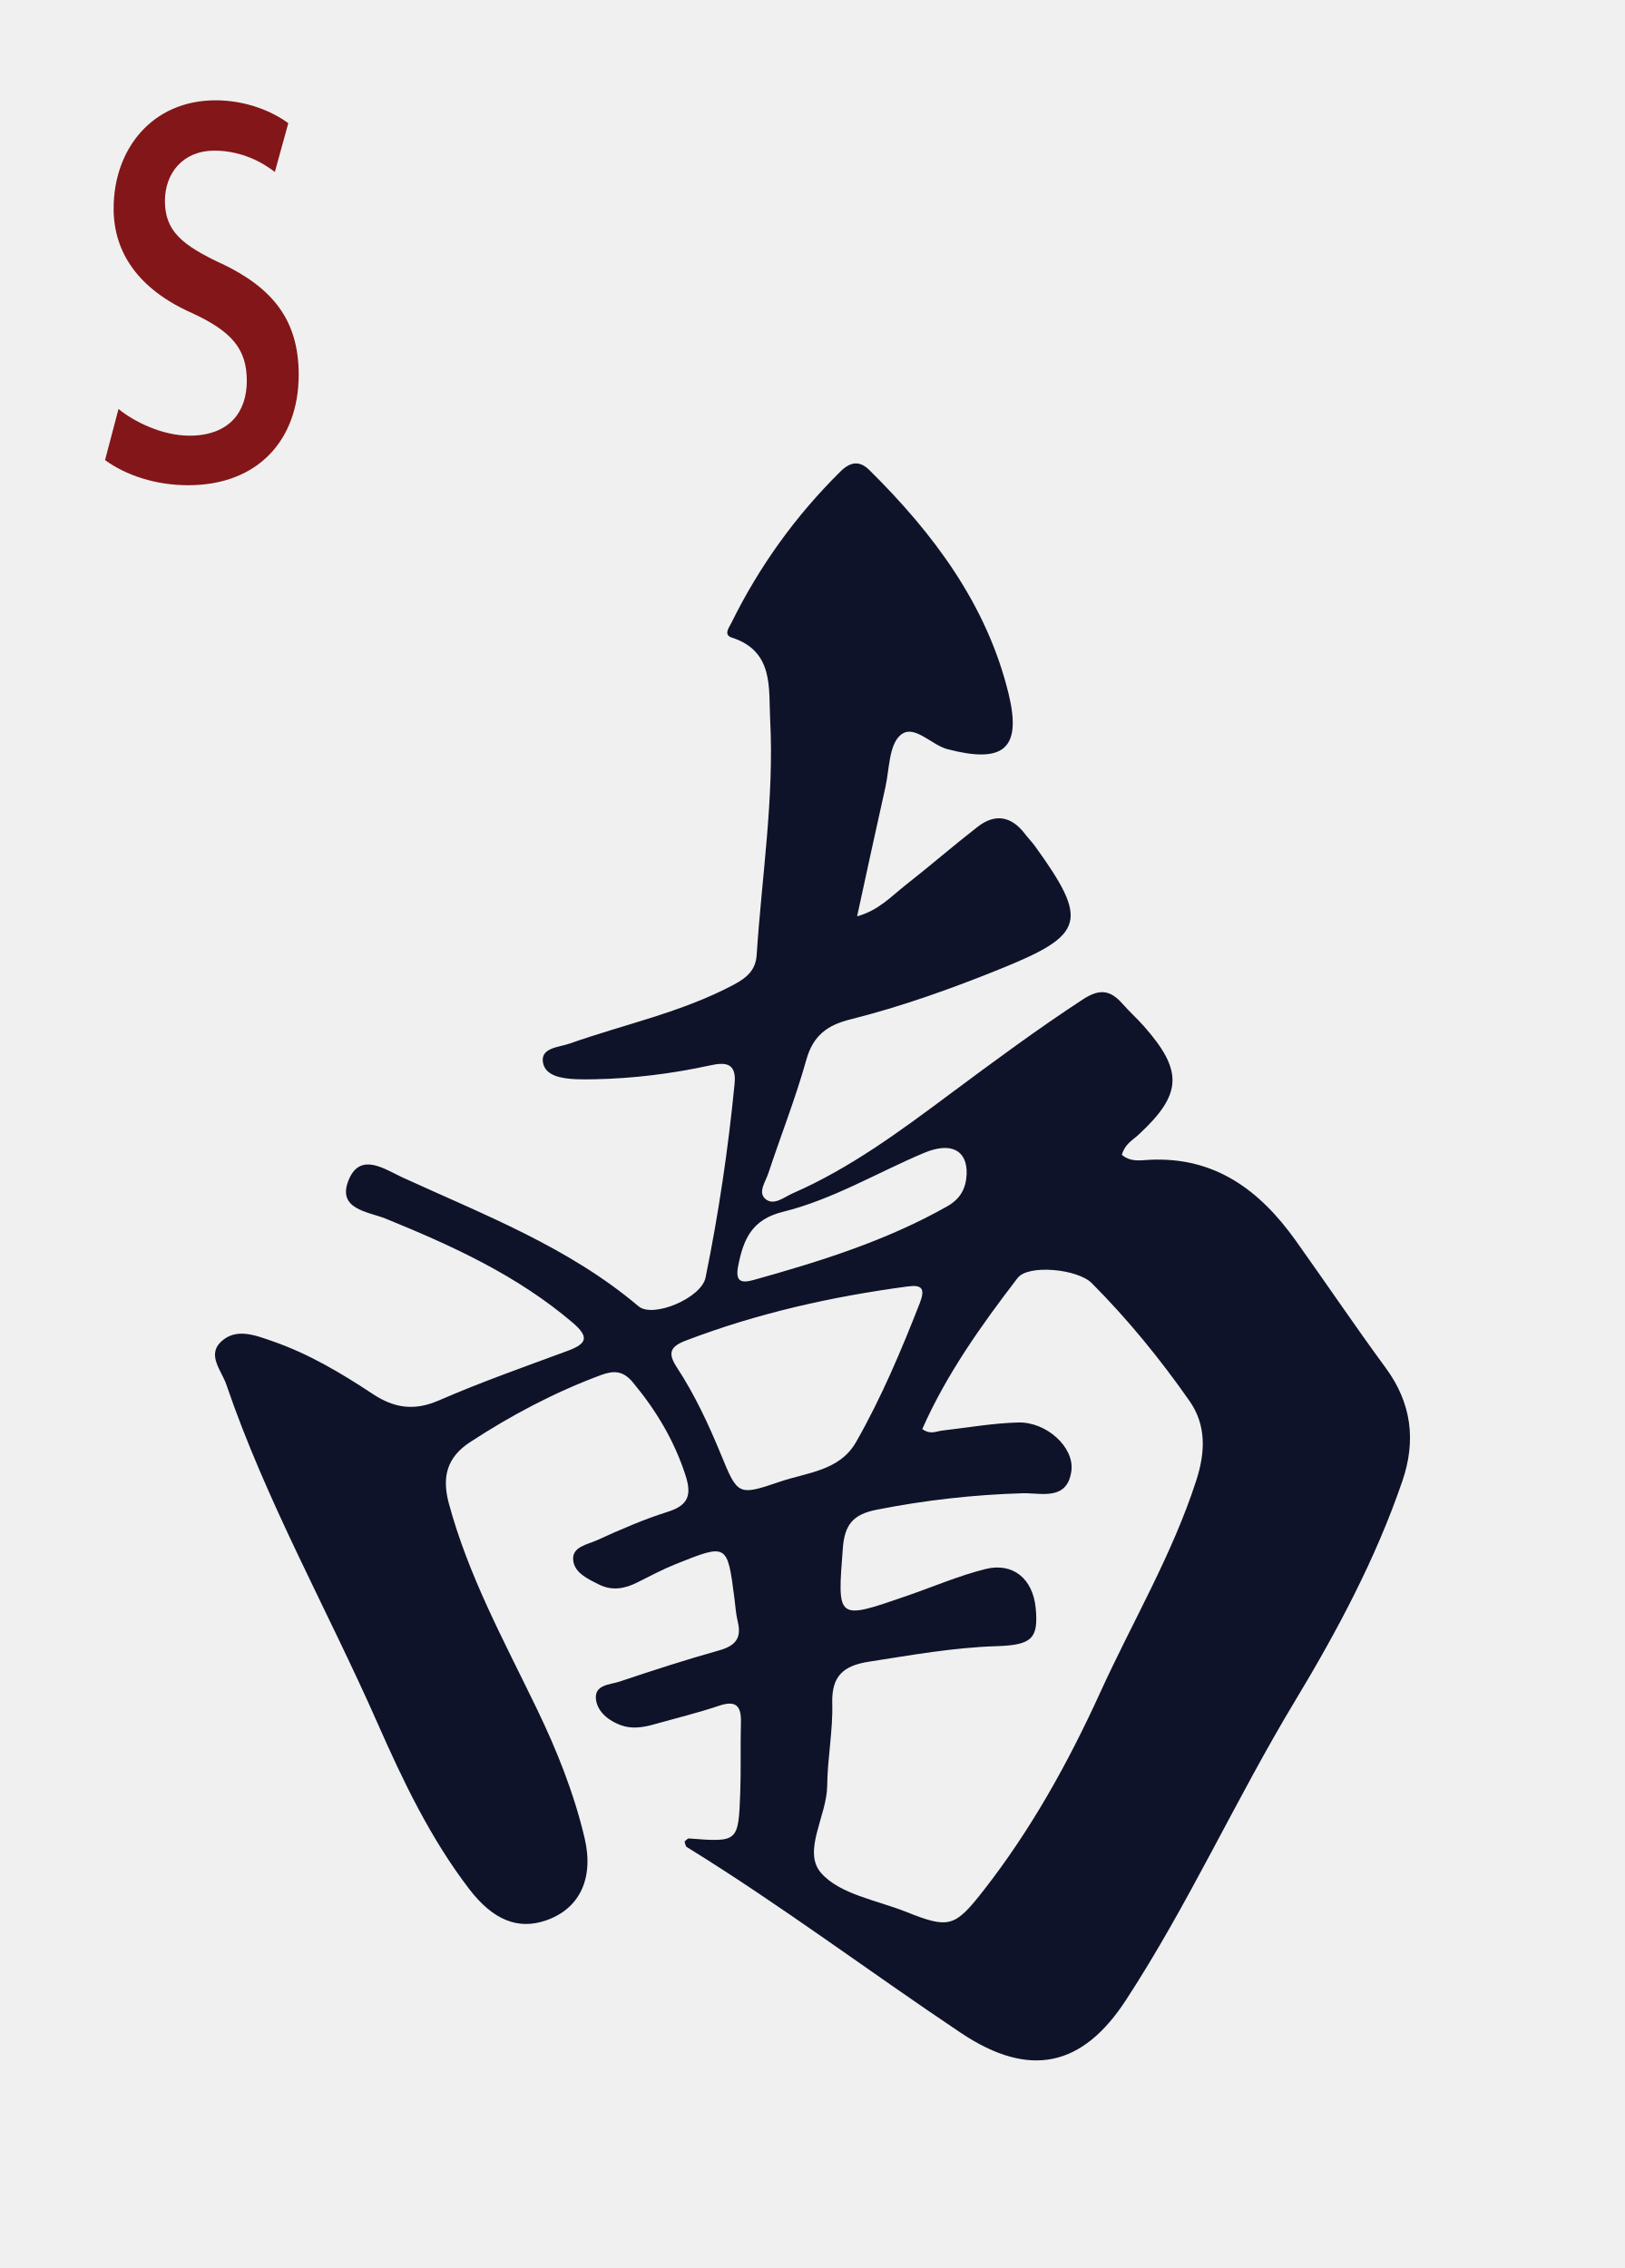
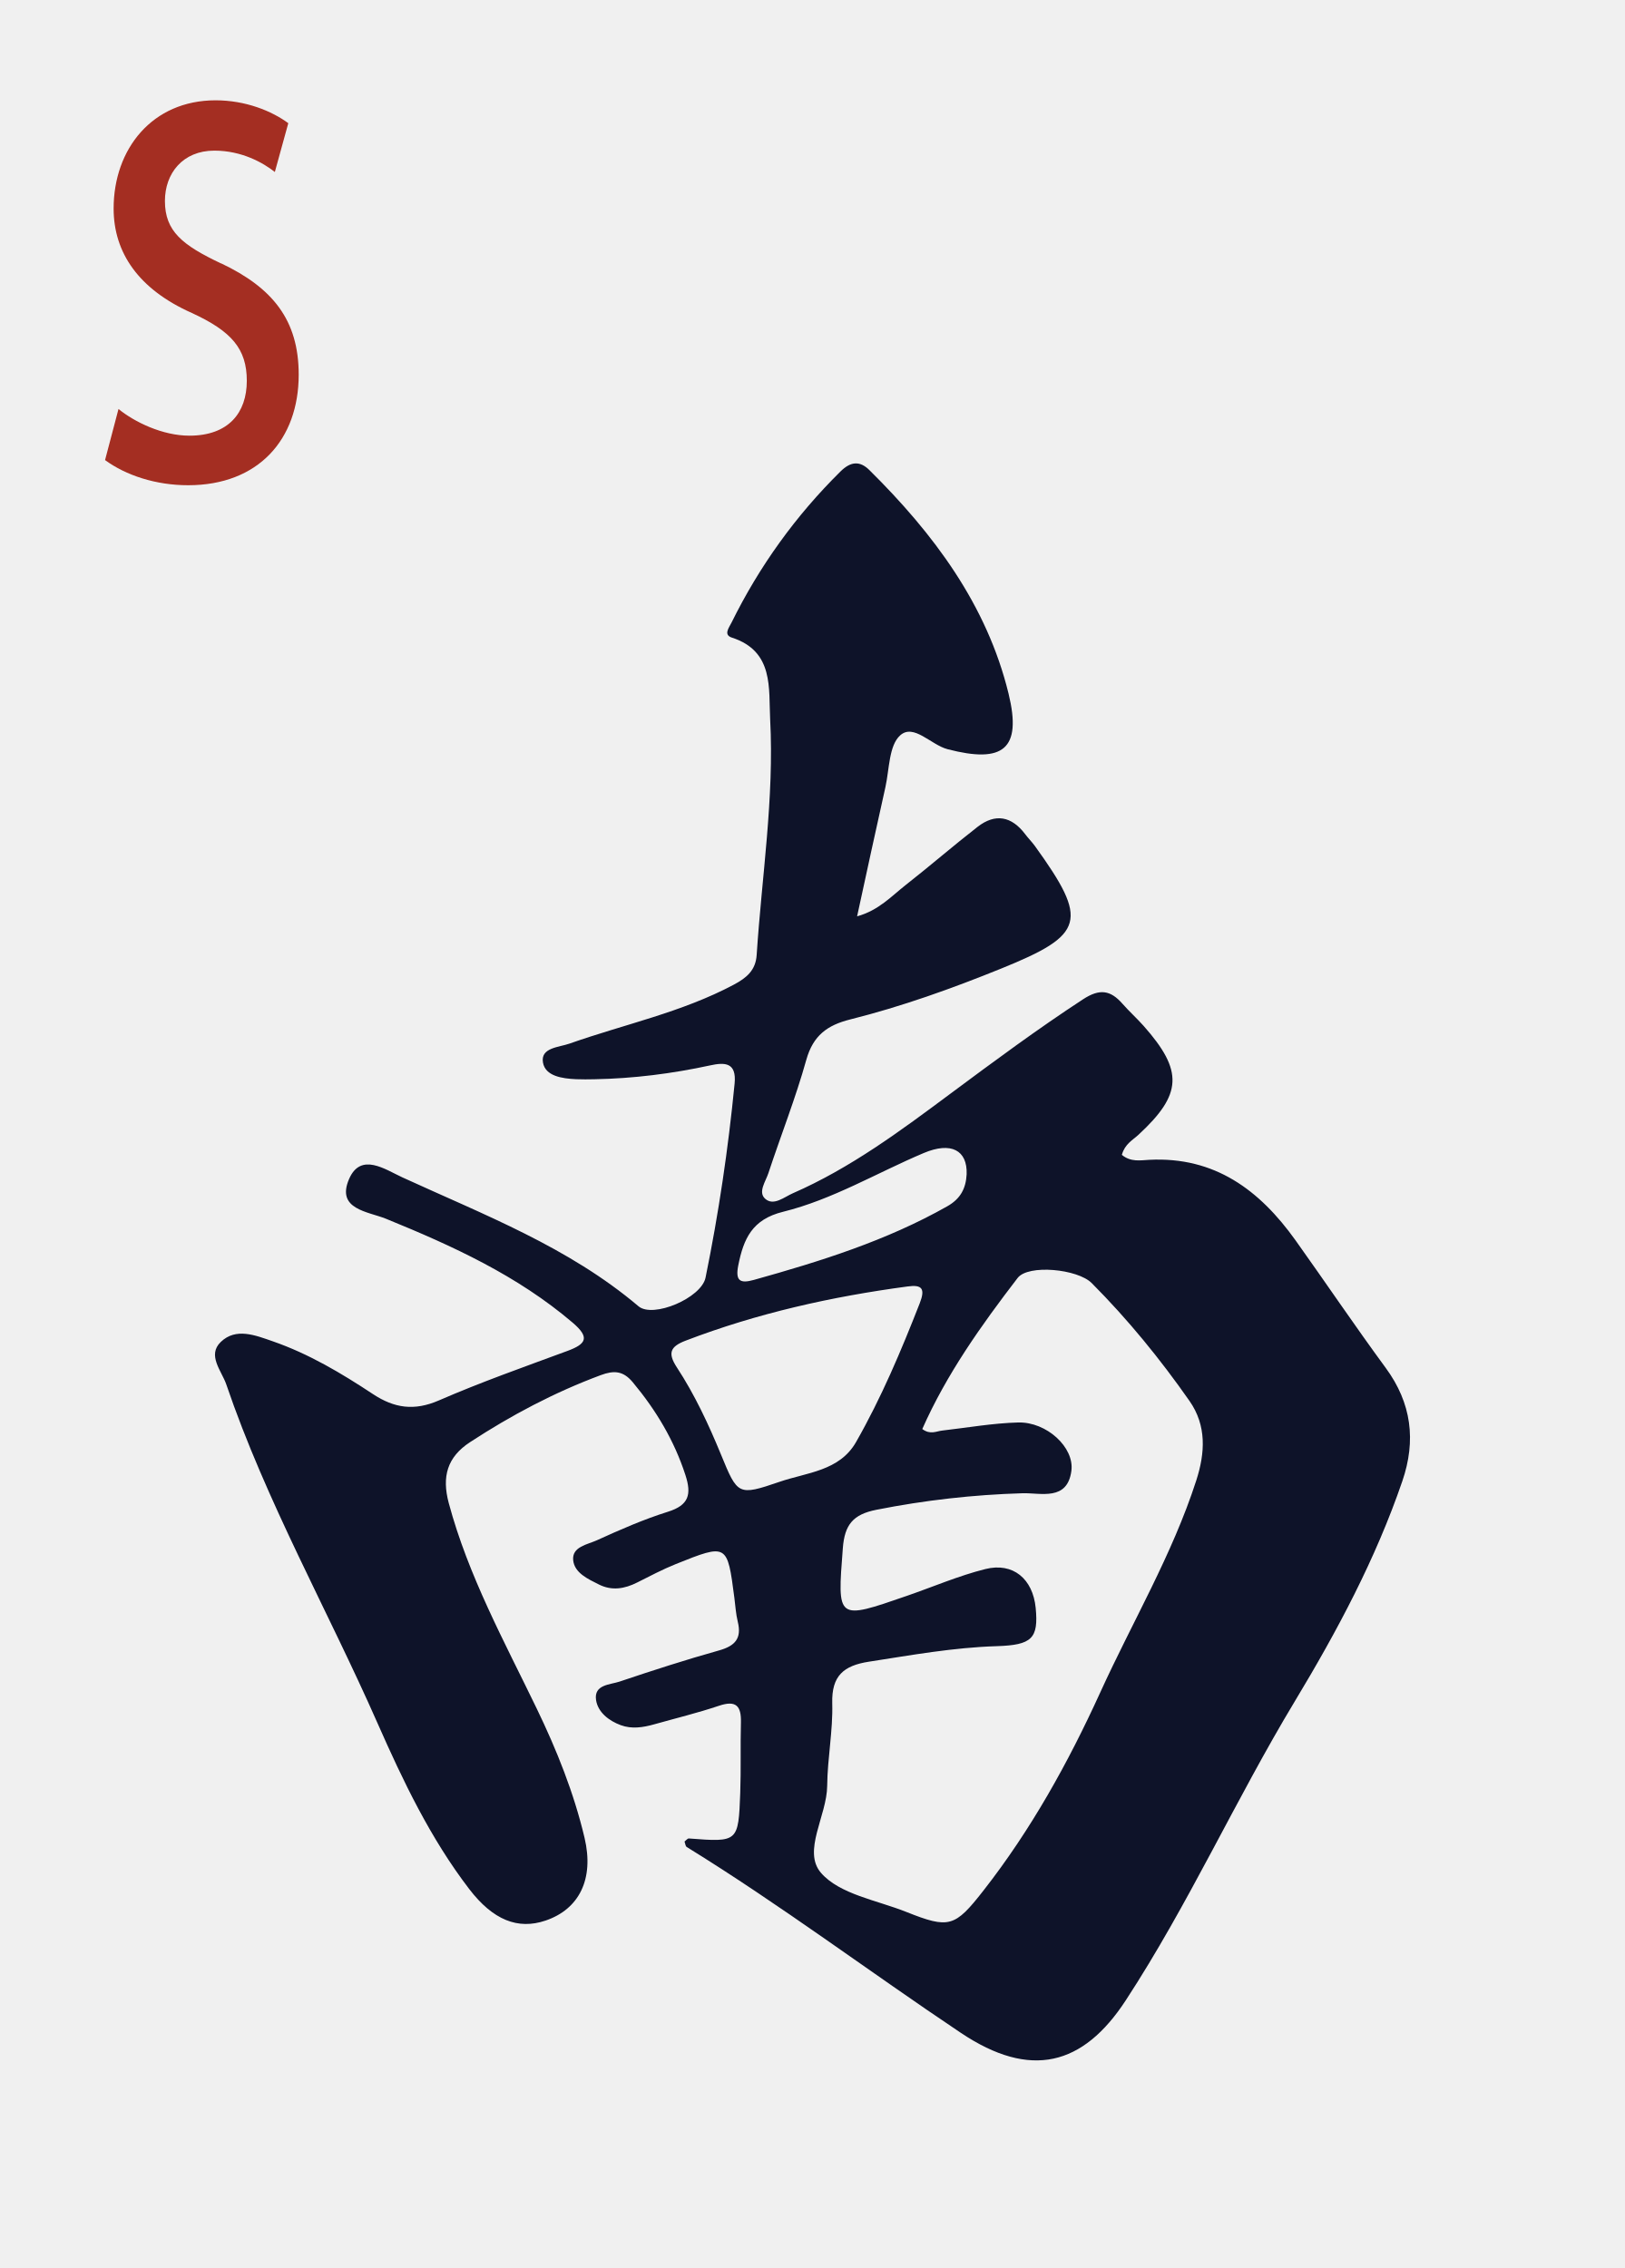
<svg xmlns="http://www.w3.org/2000/svg" id="Layer_1" data-name="Layer 1" viewBox="0 0 308.499 430.712" version="1.1" width="308.499" height="430.712">
  <defs id="defs1">
    <style id="style1">
      .cls-1 {
        fill: #fff;
      }

      .cls-2 {
        fill: #0e1329;
      }

      .cls-3 {
        fill: #831618;
      }
    </style>
  </defs>
  <g id="g3" transform="translate(-105.94,-24.63989)">
    <g id="g2" style="fill:none">
      <path d="m 414.43,291.39 c 0,-77.26 0.02,-154.52 0,-231.78 0,-10.23 -3.92,-18.78 -11.41,-25.72 -7.13,-6.62 -15.7,-9.27 -25.28,-9.25 -19.92,0.03 -39.84,0.03 -59.76,0.03 -58.61,0 -117.22,-0.02 -175.83,-0.03 -11.25,0 -20.56,4.3 -27.93,12.8 -6.22,7.16 -8.29,15.61 -8.28,24.93 0.08,59.07 0.04,118.14 0.04,177.2 0,49.28 -0.01,98.56 0,147.85 0,11.62 -0.06,23.25 0.17,34.87 0.17,8.15 3.5,15.14 8.97,21.14 8.01,8.79 18.14,11.81 29.79,11.79 72.42,-0.12 144.85,-0.03 217.27,-0.1 7.93,-0.01 15.93,0.83 23.79,-0.63 16.91,-3.15 28.43,-17.49 28.44,-35.31 0.03,-42.6 -0.01,-85.2 -0.01,-127.81 z m -2.41,-51.45 h -0.05 c 0,58.95 0,117.9 0,176.85 0,4.97 -0.29,9.89 -2.05,14.62 -4.77,12.86 -17.1,21.24 -31.42,21.24 -76.68,0 -153.37,-0.02 -230.04,-0.03 -2.54,0 -5.07,0.06 -7.6,-0.03 -18.05,-0.64 -31.62,-14.17 -32.34,-32.2 -0.03,-0.92 -0.02,-1.84 -0.02,-2.76 0,-118.48 0.02,-236.95 -0.03,-355.43 0,-9.66 2.6,-18.14 9.55,-25.07 6.91,-6.88 15.25,-9.94 24.95,-9.93 56.53,0.06 113.07,0.03 169.6,0.03 22.11,0 44.22,-0.09 66.32,0.03 16.42,0.09 29.42,10.83 32.51,26.54 0.83,4.21 0.62,8.48 0.62,12.74 0,57.8 0,115.6 0,173.4 z" id="path1" style="fill:none" />
      <path class="cls-1" d="m 412.02,239.93 h -0.05 c 0,58.95 0,117.9 0,176.85 0,4.97 -0.29,9.89 -2.05,14.62 -4.77,12.86 -17.1,21.24 -31.42,21.24 -76.68,0 -153.37,-0.02 -230.04,-0.03 -2.54,0 -5.07,0.06 -7.6,-0.03 -18.05,-0.64 -31.62,-14.17 -32.34,-32.2 -0.03,-0.92 -0.02,-1.84 -0.02,-2.76 0,-118.48 0.02,-236.95 -0.03,-355.43 0,-9.66 2.6,-18.14 9.55,-25.07 6.91,-6.88 15.25,-9.94 24.95,-9.93 56.53,0.06 113.07,0.03 169.6,0.03 22.11,0 44.22,-0.09 66.32,0.03 16.42,0.09 29.42,10.83 32.51,26.54 0.83,4.21 0.62,8.48 0.62,12.74 0,57.8 0,115.6 0,173.4 z" id="path2" style="fill:none" />
    </g>
-     <path class="cls-3" d="m 147.924,74.675 c -7.311,-3.47 -10.668,-6.086 -10.668,-11.873 0,-5.21 3.367,-9.556 9.391,-9.556 5.221,0 9.278,2.317 11.481,4.057 l 2.554,-9.268 c -3.13,-2.317 -8.114,-4.345 -13.798,-4.345 -12.058,0 -19.369,9.268 -19.369,20.553 0,8.392 4.757,15.343 14.849,19.832 7.538,3.47 10.441,6.806 10.441,12.882 0,6.075 -3.48,10.421 -10.905,10.421 -5.107,0 -10.441,-2.605 -13.458,-5.066 l -2.554,9.7 c 3.944,2.894 9.628,4.778 15.775,4.778 13.335,0 20.996,-8.691 20.996,-20.996 0,-10.421 -4.984,-16.506 -14.725,-21.14 z" id="path3" style="stroke-width:1.03" />
+     <path class="cls-3" d="m 147.924,74.675 c -7.311,-3.47 -10.668,-6.086 -10.668,-11.873 0,-5.21 3.367,-9.556 9.391,-9.556 5.221,0 9.278,2.317 11.481,4.057 l 2.554,-9.268 c -3.13,-2.317 -8.114,-4.345 -13.798,-4.345 -12.058,0 -19.369,9.268 -19.369,20.553 0,8.392 4.757,15.343 14.849,19.832 7.538,3.47 10.441,6.806 10.441,12.882 0,6.075 -3.48,10.421 -10.905,10.421 -5.107,0 -10.441,-2.605 -13.458,-5.066 l -2.554,9.7 c 3.944,2.894 9.628,4.778 15.775,4.778 13.335,0 20.996,-8.691 20.996,-20.996 0,-10.421 -4.984,-16.506 -14.725,-21.14 z" id="path3" style="stroke-width:1.03;fill:#a42e22;fill-opacity:1" />
  </g>
  <path class="cls-2" d="m 213,219.3 c 1.72,1.44 3.58,1.04 5.22,0.96 12.44,-0.64 20.96,5.75 27.76,15.26 5.75,8.06 11.29,16.28 17.15,24.26 4.91,6.69 5.79,13.79 3.15,21.5 -5.06,14.79 -12.4,28.52 -20.42,41.82 -11.23,18.63 -20.17,38.53 -32.1,56.79 -8.1,12.4 -18.06,15.04 -31.32,6.16 -17.41,-11.65 -34.18,-24.27 -52.04,-35.29 -0.25,-0.15 -0.28,-0.67 -0.42,-1.03 0.28,-0.21 0.57,-0.61 0.83,-0.59 9.35,0.72 9.4,0.72 9.75,-8.65 0.16,-4.46 0.01,-8.94 0.13,-13.4 0.08,-3.14 -0.94,-4.24 -4.17,-3.15 -4.04,1.36 -8.21,2.37 -12.32,3.53 -2.09,0.59 -4.24,0.92 -6.31,0.16 -2.28,-0.83 -4.37,-2.47 -4.71,-4.79 -0.43,-2.95 2.65,-2.88 4.49,-3.5 6.26,-2.11 12.55,-4.14 18.9,-5.92 3.01,-0.85 4.29,-2.27 3.53,-5.4 -0.37,-1.5 -0.46,-3.07 -0.66,-4.61 -1.33,-10.26 -1.34,-10.3 -11.09,-6.39 -2.52,1.01 -4.93,2.29 -7.36,3.51 -2.38,1.2 -4.79,1.62 -7.26,0.38 -2.1,-1.05 -4.64,-2.2 -4.89,-4.6 -0.27,-2.59 2.71,-2.98 4.5,-3.8 4.41,-2.01 8.88,-3.97 13.5,-5.42 3.99,-1.25 4.5,-3.31 3.31,-6.97 -2.14,-6.59 -5.59,-12.33 -9.99,-17.61 -1.82,-2.19 -3.56,-2.3 -6.09,-1.36 -8.79,3.27 -16.99,7.61 -24.82,12.73 -4.34,2.84 -5.38,6.55 -4.04,11.56 3.71,13.83 10.55,26.28 16.71,39.04 3.82,7.91 7.06,16.02 9.08,24.55 1.85,7.84 -1.04,13.54 -7.4,15.7 -5.26,1.79 -9.98,-0.09 -14.49,-5.97 -7.39,-9.64 -12.59,-20.56 -17.44,-31.55 -9.47,-21.49 -21.11,-42.02 -28.71,-64.32 -0.86,-2.52 -3.67,-5.52 -1.03,-8.05 2.87,-2.75 6.51,-1.28 9.88,-0.11 6.85,2.38 13.02,6.06 19.01,10.02 4.06,2.68 7.84,3.23 12.5,1.21 8,-3.48 16.26,-6.39 24.46,-9.42 3.53,-1.31 4.26,-2.53 0.99,-5.33 -10.52,-8.98 -22.83,-14.6 -35.46,-19.75 -3.45,-1.4 -9.54,-1.78 -7.02,-7.57 2.23,-5.12 6.86,-1.79 10.13,-0.29 15.5,7.11 31.55,13.23 44.82,24.47 2.76,2.33 11.94,-1.57 12.73,-5.43 2.49,-12.18 4.31,-24.48 5.52,-36.86 0.4,-4.05 -1.88,-4.06 -4.66,-3.45 -7.24,1.57 -14.55,2.49 -21.95,2.63 -1.17,0.02 -2.33,0.04 -3.5,-0.01 -2.61,-0.12 -5.84,-0.57 -6.28,-3.18 -0.48,-2.83 3.04,-2.87 5.04,-3.58 10.42,-3.68 21.34,-5.94 31.21,-11.2 2.42,-1.29 4.14,-2.72 4.33,-5.63 0.97,-14.92 3.35,-29.78 2.56,-44.76 -0.31,-5.84 0.76,-12.91 -7.26,-15.51 -1.65,-0.53 -0.57,-1.86 -0.07,-2.86 5.29,-10.72 12.17,-20.28 20.68,-28.69 1.92,-1.9 3.66,-2.09 5.5,-0.26 12.18,12.05 22.3,25.56 26.42,42.45 2.58,10.59 -1.05,13.29 -11.58,10.55 -3.16,-0.82 -6.44,-4.93 -9,-2.63 -2.15,1.93 -2.05,6.45 -2.81,9.86 -1.78,7.91 -3.48,15.84 -5.37,24.51 4.13,-1.14 6.56,-3.87 9.3,-6.01 4.58,-3.59 8.98,-7.41 13.57,-10.98 3.38,-2.63 6.47,-2.02 9.04,1.38 0.58,0.77 1.28,1.47 1.85,2.25 10.25,14.21 9.5,16.84 -6.38,23.27 -9.37,3.8 -18.88,7.21 -28.69,9.67 -4.36,1.09 -7.04,3.06 -8.33,7.65 -2.03,7.28 -4.83,14.34 -7.2,21.53 -0.52,1.59 -2.03,3.62 -0.61,4.88 1.6,1.42 3.6,-0.33 5.25,-1.05 10.94,-4.78 20.46,-11.87 29.96,-18.94 8.26,-6.14 16.52,-12.26 25.15,-17.9 3.17,-2.07 5.21,-1.73 7.48,0.85 1.28,1.46 2.73,2.76 4.02,4.21 7.57,8.55 7.34,12.98 -0.98,20.67 -1.12,1.03 -2.59,1.76 -3.15,3.8 z m -37.87,52.09 c 1.52,1.12 2.63,0.42 3.75,0.29 4.82,-0.55 9.63,-1.41 14.46,-1.54 5.39,-0.14 10.69,4.72 10.1,9.18 -0.77,5.8 -5.8,4.16 -9.28,4.26 -9.36,0.28 -18.56,1.32 -27.75,3.14 -4.45,0.88 -6.03,2.85 -6.37,7.3 -1.05,13.69 -1.23,13.68 12.18,9.04 4.95,-1.71 9.81,-3.81 14.87,-5.08 5.28,-1.33 9.03,1.87 9.57,7.37 0.56,5.81 -0.71,7.06 -7.4,7.27 -8.18,0.25 -16.2,1.7 -24.27,2.95 -4.78,0.74 -7.1,2.66 -6.96,7.88 0.15,5.21 -0.91,10.45 -0.96,15.69 -0.05,5.71 -4.76,12.42 -1.16,16.55 3.56,4.07 10.6,5.17 16.18,7.4 8.14,3.24 9.21,2.91 14.67,-4.08 9.03,-11.55 16.08,-24.27 22.14,-37.56 6.11,-13.42 13.69,-26.17 18.25,-40.29 1.7,-5.25 1.98,-10.43 -1.27,-15.09 -5.57,-7.97 -11.71,-15.5 -18.58,-22.4 -2.68,-2.69 -12.06,-3.6 -14.07,-0.97 -6.92,9.01 -13.51,18.29 -18.11,28.7 z m -2.8,-27.08 c -14.42,1.93 -28.54,5.08 -42.16,10.3 -2.91,1.12 -3.42,2.35 -1.65,5.06 3.4,5.19 6.02,10.81 8.38,16.55 3.16,7.7 3.22,7.9 11.12,5.19 5.17,-1.78 11.38,-2.03 14.53,-7.55 4.8,-8.41 8.56,-17.33 12.09,-26.35 1.08,-2.77 0.47,-3.59 -2.31,-3.2 z m 11.22,-21.32 c 0.16,-4.55 -2.95,-6.22 -8.15,-4.02 -8.9,3.76 -17.32,8.84 -26.72,11.16 -5.87,1.45 -7.48,5.12 -8.49,10.15 -0.6,2.99 0.35,3.51 2.94,2.79 12.68,-3.54 25.2,-7.45 36.75,-13.99 2.52,-1.43 3.53,-3.4 3.67,-6.08 z" id="path4" />
</svg>
